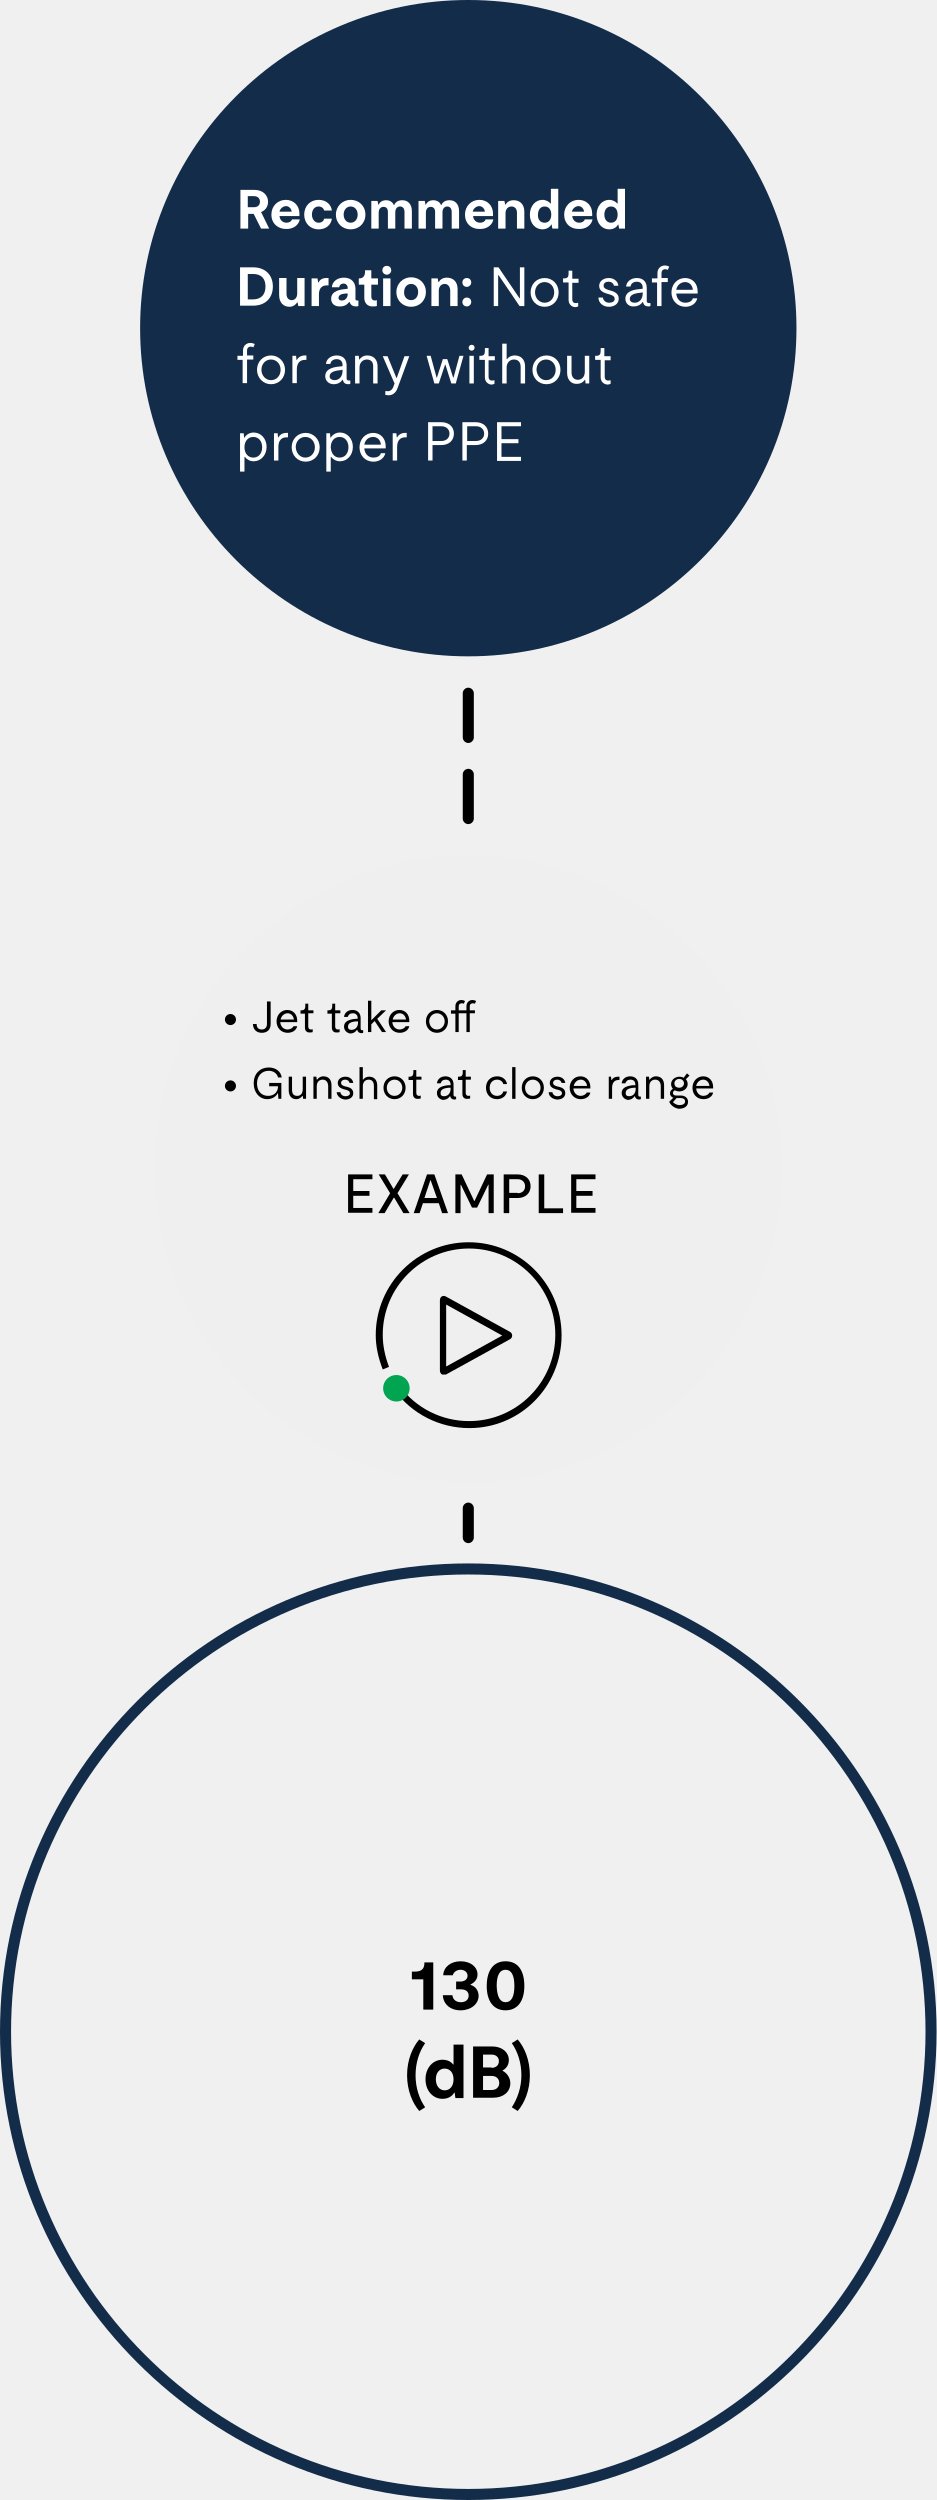
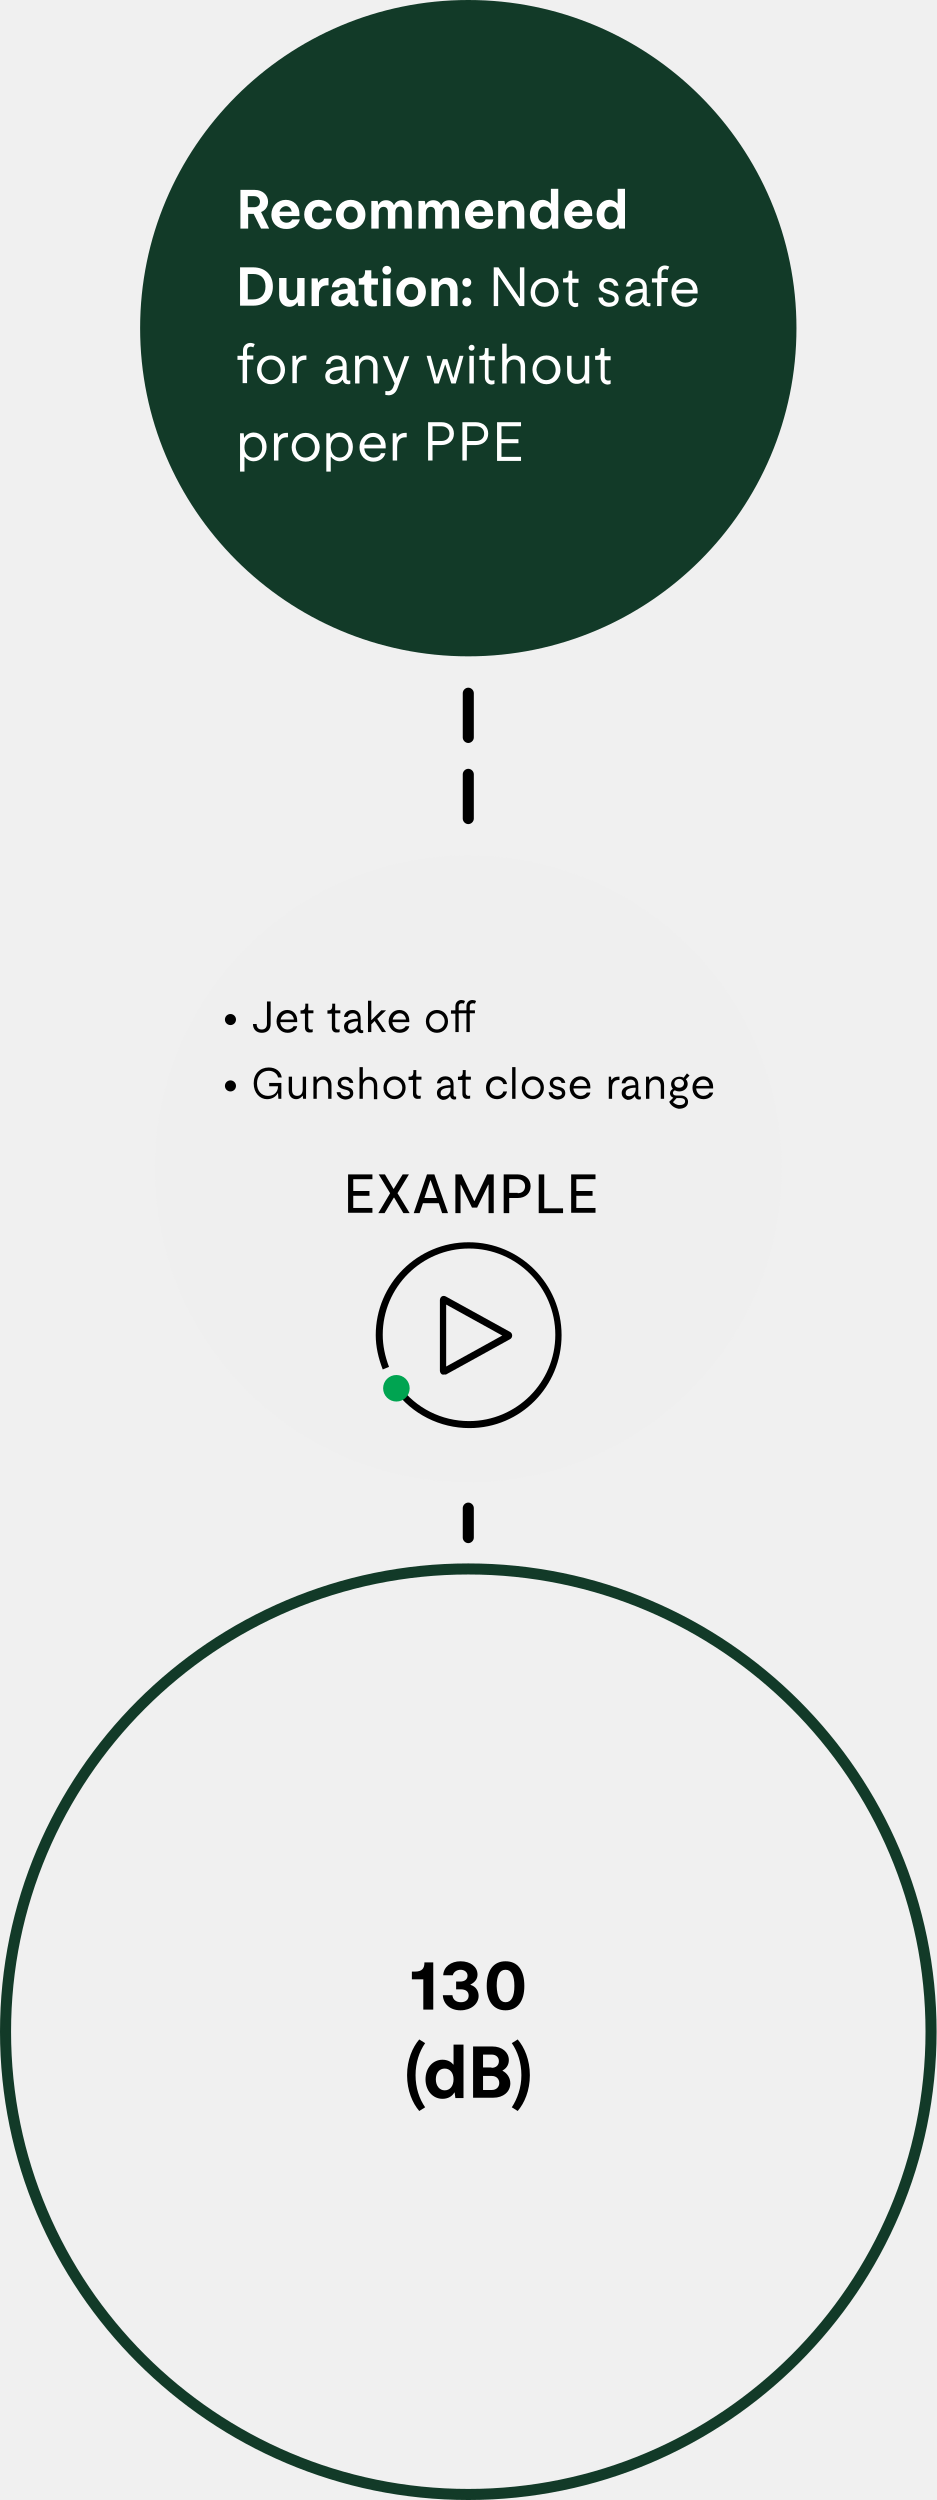
<svg xmlns="http://www.w3.org/2000/svg" version="1.1" id="Working_File" x="0px" y="0px" viewBox="0 0 254 678" style="enable-background:new 0 0 254 678;" xml:space="preserve">
  <style type="text/css">
	.st0{fill:none;}
- 	.st1{fill:#122C49;}
+ 	.st1{fill:#123A28;}
	.st2{fill:#EFEFEF;}
	.st3{enable-background:new    ;}
	.st4{fill:#FFFFFF;}
	.st5{fill:#00A451;}
</style>
  <g id="Line_175">
    <path d="M127,418.5c-0.8,0-1.5-0.7-1.5-1.5v-8c0-0.8,0.7-1.5,1.5-1.5s1.5,0.7,1.5,1.5v8C128.5,417.8,127.8,418.5,127,418.5z" />
  </g>
  <g id="Line_154">
    <path d="M127,201.5c-0.8,0-1.5-0.7-1.5-1.5v-12c0-0.8,0.7-1.5,1.5-1.5s1.5,0.7,1.5,1.5v12C128.5,200.8,127.8,201.5,127,201.5z" />
  </g>
  <g id="Line_155">
    <path d="M127,223.5c-0.8,0-1.5-0.7-1.5-1.5v-12c0-0.8,0.7-1.5,1.5-1.5s1.5,0.7,1.5,1.5v12C128.5,222.8,127.8,223.5,127,223.5z" />
  </g>
  <g id="Group_191">
    <g id="Ellipse_6">
      <g>
        <circle class="st0" cx="127" cy="551" r="127" />
      </g>
      <g>
        <path class="st1" d="M127,678C57,678,0,621,0,551s57-127,127-127c70,0,127,57,127,127S197,678,127,678z M127,427     C58.6,427,3,482.6,3,551s55.6,124,124,124s124-55.6,124-124S195.4,427,127,427z" />
      </g>
    </g>
    <g id="Ellipse_50">
      <circle class="st2" cx="127" cy="317" r="85" />
    </g>
    <g id="Group_106">
      <g id="Group_115">
        <g id="Group_28">
          <g id="Gunshot_at_close_range">
            <g class="st3">
              <path d="M68.8,293.8c0-2.6,1.7-4.3,4.1-4.3c1.9,0,3.3,1.1,3.5,2.7h-1c-0.2-1-1.2-1.8-2.5-1.8c-1.9,0-3.2,1.4-3.2,3.4        c0,2.1,1.2,3.4,3,3.4c1.6,0,2.7-1,2.7-2.6h-2.4v-0.9h3.3v4.3h-0.8l-0.1-1.5h-0.1c-0.5,1-1.6,1.6-2.9,1.6        C70.5,298.1,68.8,296.4,68.8,293.8z" />
            </g>
            <g class="st3">
              <path d="M78.3,295.7V292h0.9v3.6c0,1.2,0.6,1.6,1.4,1.6c0.8,0,1.5-0.5,1.5-1.8V292h0.9v6h-0.8l-0.1-0.8h-0.1        c-0.3,0.4-0.8,0.9-1.7,0.9C79.2,298.1,78.3,297.3,78.3,295.7z" />
            </g>
            <g class="st3">
              <path d="M87.5,292.8c-0.8,0-1.6,0.5-1.6,1.8v3.4H85v-6h0.8l0.1,0.8h0.1c0.3-0.4,0.8-0.9,1.7-0.9c1.3,0,2.2,0.8,2.2,2.4v3.7        h-0.9v-3.6C88.9,293.3,88.3,292.8,87.5,292.8z" />
            </g>
            <g class="st3">
              <path d="M91.3,296.2h1c0.1,0.6,0.6,1.1,1.4,1.1c0.7,0,1.2-0.3,1.2-0.8c0-0.5-0.3-0.7-0.9-0.9l-0.8-0.2c-1-0.3-1.6-0.8-1.6-1.7        c0-1,0.9-1.7,2.1-1.7c1.1,0,2,0.7,2.1,1.7h-1c-0.1-0.5-0.5-0.9-1.2-0.9c-0.6,0-1.1,0.3-1.1,0.9c0,0.4,0.3,0.7,1,0.9l0.8,0.2        c1.1,0.3,1.5,0.9,1.5,1.7c0,1.1-1,1.7-2.2,1.7C92.4,298.1,91.4,297.3,91.3,296.2z" />
              <path d="M100,292.8c-0.8,0-1.6,0.5-1.6,1.8v3.4h-0.9v-8.6h0.9v3.4h0.1c0.2-0.3,0.7-0.8,1.6-0.8c1.3,0,2.2,0.8,2.2,2.4v3.7        h-0.9v-3.6C101.4,293.3,100.8,292.8,100,292.8z" />
            </g>
            <g class="st3">
              <path d="M104,295c0-1.8,1.3-3.1,3-3.1c1.7,0,3,1.3,3,3.1c0,1.8-1.3,3.1-3,3.1C105.3,298.1,104,296.8,104,295z M107,297.2        c1.2,0,2.1-1,2.1-2.2c0-1.2-0.9-2.2-2.1-2.2c-1.2,0-2.1,1-2.1,2.2C104.9,296.3,105.8,297.2,107,297.2z" />
            </g>
            <g class="st3">
              <path d="M112,296.7v-3.8h-1.2V292h0.3c0.7,0,1-0.4,1-1.1l0-0.7h0.8v1.8h1.4v0.8h-1.4v3.6c0,0.5,0.3,0.8,0.7,0.8        c0.2,0,0.4,0,0.5-0.1v0.8c-0.2,0.1-0.4,0.1-0.7,0.1C112.6,298.1,112,297.6,112,296.7z" />
            </g>
            <g class="st3">
              <path d="M118.5,296.4c0-1.2,1-1.9,3.1-2.1l0.6,0v-0.2c0-0.8-0.5-1.3-1.3-1.3c-0.8,0-1.2,0.4-1.4,1h-1c0.1-1.1,1-1.9,2.3-1.9        c1.3,0,2.2,0.8,2.2,2.2v2.8c0,0.4,0.2,0.5,0.5,0.5c0,0,0.1,0,0.2,0v0.7c-0.1,0-0.3,0.1-0.5,0.1c-0.5,0-1-0.3-1.1-0.9v0h-0.1        c-0.4,0.6-1,1-1.9,1C119.2,298.1,118.5,297.5,118.5,296.4z M120.4,297.3c1.1,0,1.8-0.8,1.8-2V295l-0.5,0        c-1.5,0.1-2.2,0.6-2.2,1.3C119.4,297,119.8,297.3,120.4,297.3z" />
            </g>
            <g class="st3">
              <path d="M125.4,296.7v-3.8h-1.2V292h0.3c0.7,0,1-0.4,1-1.1l0-0.7h0.8v1.8h1.4v0.8h-1.4v3.6c0,0.5,0.3,0.8,0.7,0.8        c0.2,0,0.4,0,0.5-0.1v0.8c-0.2,0.1-0.4,0.1-0.7,0.1C126,298.1,125.4,297.6,125.4,296.7z" />
            </g>
            <g class="st3">
              <path d="M131.8,295c0-1.8,1.2-3.1,3-3.1c1.4,0,2.5,0.8,2.7,2.1h-1c-0.2-0.7-0.8-1.2-1.7-1.2c-1.2,0-2,0.9-2,2.2        c0,1.3,0.8,2.2,2,2.2c0.9,0,1.5-0.5,1.7-1.2h1c-0.2,1.2-1.3,2.1-2.7,2.1C133,298.1,131.8,296.8,131.8,295z" />
            </g>
            <g class="st3">
              <path d="M138.9,289.4h0.9v8.6h-0.9V289.4z" />
            </g>
            <g class="st3">
              <path d="M141.5,295c0-1.8,1.3-3.1,3-3.1c1.7,0,3,1.3,3,3.1c0,1.8-1.3,3.1-3,3.1C142.8,298.1,141.5,296.8,141.5,295z         M144.5,297.2c1.2,0,2.1-1,2.1-2.2c0-1.2-0.9-2.2-2.1-2.2c-1.2,0-2.1,1-2.1,2.2C142.4,296.3,143.3,297.2,144.5,297.2z" />
              <path d="M148.8,296.2h1c0.1,0.6,0.6,1.1,1.4,1.1c0.7,0,1.2-0.3,1.2-0.8c0-0.5-0.3-0.7-0.9-0.9l-0.8-0.2        c-1-0.3-1.6-0.8-1.6-1.7c0-1,0.9-1.7,2.1-1.7c1.1,0,2,0.7,2.1,1.7h-1c-0.1-0.5-0.5-0.9-1.2-0.9c-0.6,0-1.1,0.3-1.1,0.9        c0,0.4,0.3,0.7,1,0.9l0.8,0.2c1.1,0.3,1.5,0.9,1.5,1.7c0,1.1-1,1.7-2.2,1.7C149.8,298.1,148.8,297.3,148.8,296.2z" />
            </g>
            <g class="st3">
              <path d="M154.5,295c0-1.8,1.3-3.1,2.9-3.1c1.6,0,2.7,1.2,2.7,2.9c0,0.1,0,0.3,0,0.4h-4.6c0.1,1.2,0.9,2,2,2        c0.7,0,1.4-0.4,1.6-0.9h1c-0.2,1.1-1.3,1.8-2.6,1.8C155.8,298.1,154.5,296.8,154.5,295z M159.2,294.5c-0.1-1-0.8-1.7-1.7-1.7        s-1.7,0.7-1.9,1.7H159.2z" />
            </g>
            <g class="st3">
              <path d="M164.9,292h0.8l0.1,0.9h0.1c0.2-0.4,0.7-0.9,1.8-0.9c0.1,0,0.2,0,0.3,0v0.9c-0.2,0-0.2,0-0.3,0c-1,0-1.7,0.7-1.7,2.1        v3h-0.9V292z" />
            </g>
            <g class="st3">
              <path d="M168.6,296.4c0-1.2,1-1.9,3.1-2.1l0.6,0v-0.2c0-0.8-0.5-1.3-1.3-1.3c-0.8,0-1.2,0.4-1.4,1h-1c0.1-1.1,1-1.9,2.3-1.9        c1.3,0,2.2,0.8,2.2,2.2v2.8c0,0.4,0.2,0.5,0.5,0.5c0,0,0.1,0,0.2,0v0.7c-0.1,0-0.3,0.1-0.5,0.1c-0.5,0-1-0.3-1.1-0.9v0h-0.1        c-0.4,0.6-1,1-1.9,1C169.4,298.1,168.6,297.5,168.6,296.4z M170.6,297.3c1.1,0,1.8-0.8,1.8-2V295l-0.5,0        c-1.5,0.1-2.2,0.6-2.2,1.3C169.6,297,170,297.3,170.6,297.3z" />
            </g>
            <g class="st3">
              <path d="M177.7,292.8c-0.8,0-1.6,0.5-1.6,1.8v3.4h-0.9v-6h0.8l0.1,0.8h0.1c0.3-0.4,0.8-0.9,1.7-0.9c1.3,0,2.2,0.8,2.2,2.4v3.7        h-0.9v-3.6C179.1,293.3,178.5,292.8,177.7,292.8z" />
            </g>
            <g class="st3">
              <path d="M181.5,298.8l1.1-1.1c-0.6-0.2-0.9-0.7-0.9-1.2c0-0.6,0.4-1,0.8-1.2c-0.3-0.3-0.5-0.8-0.5-1.3c0-1.1,1-2,2.3-2        c0.4,0,0.8,0.1,1.1,0.3l0.9-1.2l0.7,0.6l-1,1c0.3,0.3,0.5,0.8,0.5,1.3c0,1.1-1,2-2.3,2c-0.4,0-0.8-0.1-1.2-0.3        c-0.3,0.1-0.5,0.4-0.5,0.7c0,0.4,0.3,0.7,0.8,0.7h1.3c1.2,0,2,0.7,2,1.7c0,1.2-1,1.9-2.5,1.9        C182.6,300.5,181.7,299.4,181.5,298.8z M184.3,299.7c0.8,0,1.5-0.3,1.5-1c0-0.6-0.5-0.9-1.2-0.9h-1.1l-1,1.1        C182.8,299.2,183.4,299.7,184.3,299.7z M184.2,295c0.7,0,1.3-0.5,1.3-1.2c0-0.7-0.6-1.2-1.3-1.2c-0.7,0-1.3,0.5-1.3,1.2        C182.9,294.6,183.5,295,184.2,295z" />
            </g>
            <g class="st3">
              <path d="M187.8,295c0-1.8,1.3-3.1,2.9-3.1c1.6,0,2.7,1.2,2.7,2.9c0,0.1,0,0.3,0,0.4h-4.6c0.1,1.2,0.9,2,2,2        c0.7,0,1.4-0.4,1.6-0.9h1c-0.2,1.1-1.3,1.8-2.6,1.8C189,298.1,187.8,296.8,187.8,295z M192.4,294.5c-0.1-1-0.8-1.7-1.7-1.7        s-1.7,0.7-1.9,1.7H192.4z" />
            </g>
          </g>
          <g id="Ellipse_14">
            <circle cx="62.5" cy="294.5" r="1.5" />
          </g>
        </g>
        <g id="Group_27">
          <g id="Jet_take_off">
            <g class="st3">
              <path d="M68.6,277.7h1v0c0,1,0.5,1.5,1.4,1.5c0.9,0,1.4-0.6,1.4-1.5v-6.1h1v6.1c0,1.5-0.9,2.4-2.4,2.4        C69.5,280.1,68.6,279.1,68.6,277.7z" />
            </g>
            <g class="st3">
              <path d="M75,277c0-1.8,1.3-3.1,2.9-3.1c1.6,0,2.7,1.2,2.7,2.9c0,0.1,0,0.3,0,0.4H76c0.1,1.2,0.9,2,2,2c0.7,0,1.4-0.4,1.6-0.9        h1c-0.2,1.1-1.3,1.8-2.6,1.8C76.3,280.1,75,278.8,75,277z M79.7,276.5c-0.1-1-0.8-1.7-1.7-1.7c-0.9,0-1.7,0.7-1.9,1.7H79.7z" />
            </g>
            <g class="st3">
              <path d="M82.7,278.7v-3.8h-1.2V274h0.3c0.7,0,1-0.4,1-1.1l0-0.7h0.8v1.8H85v0.8h-1.4v3.6c0,0.5,0.3,0.8,0.7,0.8        c0.2,0,0.4,0,0.5-0.1v0.8c-0.2,0.1-0.4,0.1-0.7,0.1C83.3,280.1,82.7,279.6,82.7,278.7z" />
              <path d="M90,278.7v-3.8h-1.2V274h0.3c0.7,0,1-0.4,1-1.1l0-0.7h0.8v1.8h1.4v0.8h-1.4v3.6c0,0.5,0.3,0.8,0.7,0.8        c0.2,0,0.4,0,0.5-0.1v0.8c-0.2,0.1-0.4,0.1-0.7,0.1C90.6,280.1,90,279.6,90,278.7z" />
            </g>
            <g class="st3">
              <path d="M93.3,278.4c0-1.2,1-1.9,3.1-2.1l0.6,0v-0.2c0-0.8-0.5-1.3-1.3-1.3c-0.8,0-1.2,0.4-1.4,1h-1c0.1-1.1,1-1.9,2.3-1.9        c1.3,0,2.2,0.8,2.2,2.2v2.8c0,0.4,0.2,0.5,0.5,0.5c0,0,0.1,0,0.2,0v0.7c-0.1,0-0.3,0.1-0.5,0.1c-0.5,0-1-0.3-1.1-0.9v0h-0.1        c-0.4,0.6-1,1-1.9,1C94.1,280.1,93.3,279.5,93.3,278.4z M95.3,279.3c1.1,0,1.8-0.8,1.8-2V277l-0.5,0c-1.5,0.1-2.2,0.6-2.2,1.3        C94.3,279,94.7,279.3,95.3,279.3z" />
            </g>
            <g class="st3">
              <path d="M99.8,271.4h0.9v5.2h0.1l2.6-2.6h1.3l-2.4,2.3l2.4,3.6h-1.1l-2-3l-0.9,0.9v2.1h-0.9V271.4z" />
            </g>
            <g class="st3">
              <path d="M105.4,277c0-1.8,1.3-3.1,2.9-3.1c1.6,0,2.7,1.2,2.7,2.9c0,0.1,0,0.3,0,0.4h-4.6c0.1,1.2,0.9,2,2,2        c0.7,0,1.4-0.4,1.6-0.9h1c-0.2,1.1-1.3,1.8-2.6,1.8C106.7,280.1,105.4,278.8,105.4,277z M110.1,276.5c-0.1-1-0.8-1.7-1.7-1.7        s-1.7,0.7-1.9,1.7H110.1z" />
            </g>
            <g class="st3">
              <path d="M115.5,277c0-1.8,1.3-3.1,3-3.1c1.7,0,3,1.3,3,3.1c0,1.8-1.3,3.1-3,3.1C116.8,280.1,115.5,278.8,115.5,277z         M118.5,279.2c1.2,0,2.1-1,2.1-2.2c0-1.2-0.9-2.2-2.1-2.2c-1.2,0-2.1,1-2.1,2.2C116.5,278.3,117.3,279.2,118.5,279.2z" />
            </g>
            <g class="st3">
              <path d="M123.5,274.9h-1.2V274h1.2v-1.1c0-1.1,0.8-1.7,1.6-1.7c0.4,0,0.8,0.1,1,0.3l-0.3,0.7c-0.2-0.1-0.4-0.1-0.6-0.1        c-0.5,0-0.8,0.3-0.8,0.8v1.1h2.1v-1.1c0-1.1,0.8-1.7,1.6-1.7c0.4,0,0.8,0.1,1,0.3l-0.3,0.7c-0.2-0.1-0.4-0.1-0.6-0.1        c-0.5,0-0.8,0.3-0.8,0.8v1.1h1.4v0.8h-1.4v5.1h-0.9v-5.1h-2.1v5.1h-0.9V274.9z" />
            </g>
          </g>
          <g id="Ellipse_14-2">
            <circle cx="62.5" cy="276.5" r="1.5" />
          </g>
        </g>
      </g>
    </g>
    <g id="Group_104">
      <g id="Ellipse_18">
        <circle class="st1" cx="127" cy="89" r="89" />
      </g>
      <g id="Recommended_Duration:_Not_safe_for_any_without_proper_PPE">
        <g class="st3">
          <path class="st4" d="M65.1,51.5h4c2.1,0,3.6,1.4,3.6,3.2c0,1.4-0.8,2.4-1.9,2.8L73,62h-2.2l-2-4h-1.5v4h-2.1V51.5z M68.9,56.2      c1,0,1.6-0.6,1.6-1.5c0-0.9-0.6-1.5-1.6-1.5h-1.7v3H68.9z" />
        </g>
        <g class="st3">
          <path class="st4" d="M73.6,58.2c0-2.3,1.7-4,3.9-4c2.1,0,3.7,1.5,3.7,3.7c0,0.2,0,0.4,0,0.7h-5.4c0.1,1.1,0.9,1.8,1.9,1.8      c0.7,0,1.3-0.3,1.5-0.9h2.1c-0.3,1.6-1.8,2.6-3.5,2.6C75.4,62.2,73.6,60.6,73.6,58.2z M79.1,57.4c-0.1-0.9-0.8-1.5-1.5-1.5      c-0.8,0-1.6,0.6-1.8,1.5H79.1z" />
        </g>
        <g class="st3">
          <path class="st4" d="M82.5,58.2c0-2.3,1.6-4,3.9-4c2,0,3.4,1.2,3.6,2.9h-2.1c-0.1-0.6-0.7-1.1-1.5-1.1c-1.1,0-1.8,0.9-1.8,2.2      c0,1.3,0.8,2.2,1.8,2.2c0.9,0,1.4-0.5,1.5-1.1H90c-0.2,1.7-1.6,2.9-3.6,2.9C84.1,62.2,82.5,60.5,82.5,58.2z" />
        </g>
        <g class="st3">
          <path class="st4" d="M91.1,58.2c0-2.3,1.8-4,4-4s4,1.6,4,4c0,2.4-1.8,4-4,4S91.1,60.6,91.1,58.2z M95.1,60.4      c1.1,0,1.9-0.9,1.9-2.2c0-1.3-0.8-2.2-1.9-2.2c-1.1,0-1.9,0.9-1.9,2.2C93.2,59.5,94,60.4,95.1,60.4z" />
          <path class="st4" d="M104,56.1c-0.7,0-1.3,0.5-1.3,1.6V62h-2v-7.5h1.7l0.2,1h0.1c0.3-0.7,1-1.2,2-1.2c1,0,1.8,0.5,2.1,1.3h0.1      c0.4-0.9,1.2-1.3,2.2-1.3c1.5,0,2.6,1,2.6,3V62h-2v-4.5c0-1-0.5-1.5-1.2-1.5c-0.7,0-1.3,0.5-1.3,1.6V62h-2v-4.5      C105.2,56.5,104.7,56.1,104,56.1z" />
          <path class="st4" d="M116.8,56.1c-0.7,0-1.3,0.5-1.3,1.6V62h-2v-7.5h1.7l0.2,1h0.1c0.3-0.7,1-1.2,2-1.2c1,0,1.8,0.5,2.1,1.3h0.1      c0.4-0.9,1.2-1.3,2.2-1.3c1.5,0,2.6,1,2.6,3V62h-2v-4.5c0-1-0.5-1.5-1.2-1.5c-0.7,0-1.3,0.5-1.3,1.6V62h-2v-4.5      C118,56.5,117.5,56.1,116.8,56.1z" />
          <path class="st4" d="M126.1,58.2c0-2.3,1.7-4,3.9-4c2.1,0,3.7,1.5,3.7,3.7c0,0.2,0,0.4,0,0.7h-5.4c0.1,1.1,0.9,1.8,1.9,1.8      c0.7,0,1.3-0.3,1.5-0.9h2.1c-0.3,1.6-1.8,2.6-3.5,2.6C127.8,62.2,126.1,60.6,126.1,58.2z M131.5,57.4c-0.1-0.9-0.8-1.5-1.5-1.5      c-0.8,0-1.6,0.6-1.8,1.5H131.5z" />
          <path class="st4" d="M138.7,56c-0.8,0-1.6,0.6-1.6,1.8V62h-2v-7.5h1.7l0.2,1h0.1c0.3-0.6,1-1.2,2.2-1.2c1.7,0,2.9,1.1,2.9,3.1      V62h-2v-4.3C140.2,56.6,139.6,56,138.7,56z" />
          <path class="st4" d="M149.8,62l-0.2-1.1h-0.1c-0.4,0.8-1.4,1.3-2.4,1.3c-1.9,0-3.4-1.6-3.4-4c0-2.3,1.5-4,3.4-4      c1,0,1.8,0.5,2.2,1h0.1v-4h2V62H149.8z M147.7,60.4c1.1,0,1.8-0.8,1.8-2.2c0-1.4-0.7-2.2-1.8-2.2s-1.8,0.9-1.8,2.2      C145.8,59.6,146.6,60.4,147.7,60.4z" />
          <path class="st4" d="M153,58.2c0-2.3,1.7-4,3.9-4c2.1,0,3.7,1.5,3.7,3.7c0,0.2,0,0.4,0,0.7h-5.4c0.1,1.1,0.9,1.8,1.9,1.8      c0.7,0,1.3-0.3,1.5-0.9h2.1c-0.3,1.6-1.8,2.6-3.5,2.6C154.7,62.2,153,60.6,153,58.2z M158.4,57.4c-0.1-0.9-0.8-1.5-1.5-1.5      c-0.8,0-1.6,0.6-1.8,1.5H158.4z" />
          <path class="st4" d="M167.9,62l-0.2-1.1h-0.1c-0.4,0.8-1.3,1.3-2.4,1.3c-1.9,0-3.4-1.6-3.4-4c0-2.3,1.5-4,3.4-4      c1,0,1.8,0.5,2.2,1h0.1v-4h2V62H167.9z M165.7,60.4c1.1,0,1.8-0.8,1.8-2.2c0-1.4-0.7-2.2-1.8-2.2c-1.1,0-1.8,0.9-1.8,2.2      C163.9,59.6,164.7,60.4,165.7,60.4z" />
        </g>
        <g class="st3">
          <path class="st4" d="M65.1,72.5h3.5c3.4,0,5.4,2.1,5.4,5.2s-2,5.2-5.4,5.2h-3.5V72.5z M68.6,81.2c2.2,0,3.4-1.3,3.4-3.5      s-1.2-3.4-3.4-3.4h-1.4v6.9H68.6z" />
        </g>
        <g class="st3">
          <path class="st4" d="M75.7,80v-4.6h2v4.3c0,1.1,0.6,1.7,1.4,1.7s1.5-0.6,1.5-1.8v-4.2h2V83h-1.7l-0.2-1h-0.1      c-0.3,0.5-1,1.2-2.1,1.2C76.9,83.2,75.7,82.1,75.7,80z" />
        </g>
        <g class="st3">
          <path class="st4" d="M84.4,75.5h1.7l0.2,1.1h0.1c0.3-0.7,1-1.2,2.1-1.2c0.2,0,0.4,0,0.6,0v2c-0.2,0-0.4,0-0.5,0      c-1.3,0-2.1,0.8-2.1,2.4V83h-2V75.5z" />
        </g>
        <g class="st3">
          <path class="st4" d="M89.8,81c0-1.5,1.3-2.4,3.8-2.6l0.7-0.1v-0.2c0-0.7-0.5-1.2-1.1-1.2c-0.6,0-1.1,0.3-1.2,1h-2      c0.1-1.5,1.4-2.6,3.3-2.6c1.9,0,3.1,1.2,3.1,3V81c0,0.4,0.1,0.5,0.6,0.5l0.2,0V83c-0.2,0.1-0.5,0.1-0.7,0.1      c-0.7,0-1.4-0.3-1.7-1.2h-0.1c-0.5,0.7-1.3,1.2-2.4,1.2C90.7,83.2,89.8,82.3,89.8,81z M92.7,81.5c1,0,1.6-0.8,1.6-1.8v-0.1      l-0.6,0c-1.3,0.1-1.9,0.5-1.9,1.2C91.8,81.3,92.2,81.5,92.7,81.5z" />
        </g>
        <g class="st3">
          <path class="st4" d="M98.8,80.8v-3.6h-1.5v-1.7h0.2c0.9,0,1.4-0.6,1.5-1.6l0-0.6h1.7v2.2h1.8v1.7h-1.8v3.3c0,0.6,0.4,1,0.9,1      c0.2,0,0.4,0,0.6-0.1V83c-0.3,0.1-0.7,0.1-1,0.1C99.7,83.2,98.8,82.2,98.8,80.8z" />
        </g>
        <g class="st3">
          <path class="st4" d="M104.9,72.1c0.7,0,1.2,0.5,1.2,1.2c0,0.7-0.6,1.2-1.2,1.2s-1.2-0.5-1.2-1.2      C103.7,72.6,104.2,72.1,104.9,72.1z M103.9,75.5h2V83h-2V75.5z" />
          <path class="st4" d="M107.5,79.2c0-2.3,1.8-4,4-4s4,1.6,4,4c0,2.4-1.8,4-4,4S107.5,81.6,107.5,79.2z M111.5,81.4      c1.1,0,1.9-0.9,1.9-2.2c0-1.3-0.8-2.2-1.9-2.2c-1.1,0-1.9,0.9-1.9,2.2C109.5,80.5,110.4,81.4,111.5,81.4z" />
        </g>
        <g class="st3">
          <path class="st4" d="M120.6,77c-0.8,0-1.6,0.6-1.6,1.8V83h-2v-7.5h1.7l0.2,1h0.1c0.3-0.6,1-1.2,2.2-1.2c1.7,0,2.9,1.1,2.9,3.1      V83h-2v-4.3C122,77.6,121.4,77,120.6,77z" />
        </g>
        <g class="st3">
          <path class="st4" d="M126.6,75.4c0.7,0,1.2,0.5,1.2,1.2c0,0.6-0.5,1.2-1.2,1.2c-0.7,0-1.2-0.5-1.2-1.2      C125.4,75.9,125.9,75.4,126.6,75.4z M125.4,81.9c0-0.6,0.5-1.2,1.2-1.2c0.7,0,1.2,0.5,1.2,1.2c0,0.6-0.5,1.2-1.2,1.2      C125.9,83.1,125.4,82.6,125.4,81.9z" />
        </g>
        <g class="st3">
          <path class="st4" d="M133.9,72.5h1.3l5.7,8.4h0.1v-8.4h1.2V83h-1.3l-5.7-8.4h-0.1V83h-1.2V72.5z" />
          <path class="st4" d="M143.9,79.3c0-2.2,1.6-3.9,3.8-3.9s3.8,1.7,3.8,3.9c0,2.2-1.6,3.9-3.8,3.9S143.9,81.5,143.9,79.3z       M147.7,82.1c1.5,0,2.6-1.2,2.6-2.8c0-1.6-1.1-2.8-2.6-2.8s-2.6,1.2-2.6,2.8C145.1,80.8,146.2,82.1,147.7,82.1z" />
        </g>
        <g class="st3">
          <path class="st4" d="M154.2,81.3v-4.7h-1.5v-1.1h0.3c0.9,0,1.2-0.4,1.2-1.3l0-0.8h1v2.2h1.7v1.1h-1.7v4.5c0,0.6,0.3,1,0.9,1      c0.2,0,0.5,0,0.7-0.1v1c-0.2,0.1-0.5,0.2-0.9,0.2C155,83.2,154.2,82.5,154.2,81.3z" />
          <path class="st4" d="M162.3,80.7h1.2c0.1,0.8,0.8,1.4,1.7,1.4c0.9,0,1.5-0.4,1.5-1c0-0.6-0.3-0.9-1.2-1.2l-1-0.3      c-1.3-0.4-2-1-2-2.1c0-1.2,1.1-2.1,2.6-2.1c1.4,0,2.5,0.9,2.6,2.1h-1.2c-0.1-0.6-0.6-1.1-1.5-1.1c-0.8,0-1.3,0.4-1.3,1.1      c0,0.5,0.3,0.8,1.2,1.1l1,0.3c1.3,0.4,1.9,1.1,1.9,2.1c0,1.4-1.2,2.2-2.7,2.2C163.6,83.2,162.3,82.2,162.3,80.7z" />
        </g>
        <g class="st3">
          <path class="st4" d="M169.6,81c0-1.5,1.3-2.4,3.9-2.6l0.8-0.1v-0.3c0-1-0.6-1.6-1.6-1.6c-0.9,0-1.6,0.5-1.7,1.3h-1.2      c0.1-1.3,1.3-2.3,2.9-2.3c1.7,0,2.7,1,2.7,2.7v3.5c0,0.5,0.3,0.6,0.7,0.6c0.1,0,0.1,0,0.3,0V83c-0.2,0.1-0.4,0.1-0.6,0.1      c-0.6,0-1.3-0.3-1.4-1.2v0h-0.1c-0.5,0.7-1.3,1.2-2.4,1.2C170.6,83.2,169.6,82.3,169.6,81z M172.1,82.1c1.3,0,2.2-1,2.2-2.5      v-0.3l-0.7,0.1c-1.9,0.2-2.8,0.7-2.8,1.7C170.8,81.7,171.3,82.1,172.1,82.1z" />
        </g>
        <g class="st3">
          <path class="st4" d="M178.3,76.6h-1.5v-1.1h1.5v-1.4c0-1.4,1-2.1,2-2.1c0.5,0,1,0.2,1.2,0.3l-0.4,0.9c-0.2-0.1-0.5-0.2-0.7-0.2      c-0.6,0-1,0.4-1,1v1.4h1.7v1.1h-1.7V83h-1.2V76.6z" />
        </g>
        <g class="st3">
          <path class="st4" d="M182.1,79.3c0-2.2,1.6-3.9,3.7-3.9c2,0,3.4,1.5,3.4,3.6c0,0.2,0,0.3,0,0.6h-5.8c0.1,1.5,1.1,2.5,2.5,2.5      c0.9,0,1.8-0.4,2-1.2h1.2c-0.3,1.4-1.6,2.3-3.2,2.3C183.7,83.2,182.1,81.5,182.1,79.3z M187.9,78.6c-0.1-1.3-1-2.1-2.1-2.1      s-2.2,0.8-2.4,2.1H187.9z" />
        </g>
        <g class="st3">
          <path class="st4" d="M65.9,97.6h-1.5v-1.1h1.5v-1.4c0-1.4,1-2.1,2-2.1c0.5,0,1,0.2,1.2,0.3l-0.4,0.9c-0.2-0.1-0.5-0.2-0.7-0.2      c-0.6,0-1,0.4-1,1v1.4h1.7v1.1H67v6.4h-1.2V97.6z" />
        </g>
        <g class="st3">
          <path class="st4" d="M69.7,100.3c0-2.2,1.6-3.9,3.8-3.9c2.1,0,3.8,1.7,3.8,3.9c0,2.2-1.6,3.9-3.8,3.9      C71.4,104.2,69.7,102.5,69.7,100.3z M73.5,103.1c1.5,0,2.6-1.2,2.6-2.8c0-1.6-1.1-2.8-2.6-2.8s-2.6,1.2-2.6,2.8      C70.9,101.8,72,103.1,73.5,103.1z" />
          <path class="st4" d="M79.3,96.5h1l0.1,1.1h0.1c0.3-0.5,0.9-1.2,2.2-1.2c0.2,0,0.3,0,0.4,0v1.2c-0.2,0-0.3,0-0.4,0      c-1.3,0-2.2,0.8-2.2,2.6v3.7h-1.2V96.5z" />
        </g>
        <g class="st3">
          <path class="st4" d="M88.2,102c0-1.5,1.3-2.4,3.9-2.6l0.8-0.1v-0.3c0-1-0.6-1.6-1.6-1.6c-0.9,0-1.6,0.5-1.7,1.3h-1.2      c0.1-1.3,1.3-2.3,2.9-2.3c1.7,0,2.7,1,2.7,2.7v3.5c0,0.5,0.3,0.6,0.7,0.6c0.1,0,0.1,0,0.3,0v0.9c-0.2,0.1-0.4,0.1-0.6,0.1      c-0.6,0-1.3-0.3-1.4-1.2v0h-0.1c-0.5,0.7-1.3,1.2-2.4,1.2C89.2,104.2,88.2,103.3,88.2,102z M90.7,103.1c1.3,0,2.2-1,2.2-2.5      v-0.3l-0.7,0.1c-1.9,0.2-2.8,0.7-2.8,1.7C89.4,102.7,90,103.1,90.7,103.1z" />
        </g>
        <g class="st3">
          <path class="st4" d="M99.5,97.5c-1,0-2,0.7-2,2.2v4.3h-1.2v-7.5h1l0.1,1h0.1c0.3-0.5,1-1.1,2.1-1.1c1.6,0,2.8,1,2.8,3v4.6h-1.2      v-4.5C101.3,98.1,100.5,97.5,99.5,97.5z" />
        </g>
        <g class="st3">
          <path class="st4" d="M105.2,106.1c0.5,0,1.1-0.3,1.4-1l0.4-1.1l-3.2-7.4h1.3l2.4,5.9h0.1l2.1-5.9h1.3l-3.2,8.7      c-0.5,1.4-1.5,1.9-2.4,1.9c-0.3,0-0.7-0.1-0.9-0.1v-1C104.6,106,104.9,106.1,105.2,106.1z" />
          <path class="st4" d="M115.7,96.5h1.1l1.6,5.9h0.1l1.6-5h1.2l1.6,5h0.1l1.6-5.9h1.1l-2.1,7.5h-1.2l-1.6-5.1h-0.1L119,104h-1.2      L115.7,96.5z" />
          <path class="st4" d="M127.9,93.5c0.5,0,0.8,0.3,0.8,0.8c0,0.5-0.4,0.8-0.8,0.8c-0.4,0-0.8-0.3-0.8-0.8      C127.1,93.9,127.5,93.5,127.9,93.5z M127.3,96.5h1.2v7.5h-1.2V96.5z" />
        </g>
        <g class="st3">
          <path class="st4" d="M131.5,102.3v-4.7h-1.5v-1.1h0.3c0.9,0,1.2-0.4,1.2-1.3l0-0.8h1v2.2h1.7v1.1h-1.7v4.5c0,0.6,0.3,1,0.9,1      c0.2,0,0.5,0,0.7-0.1v1c-0.2,0.1-0.5,0.2-0.9,0.2C132.3,104.2,131.5,103.5,131.5,102.3z" />
        </g>
        <g class="st3">
          <path class="st4" d="M139.4,97.5c-1,0-2,0.7-2,2.2v4.3h-1.2V93.2h1.2v4.2h0.1c0.2-0.3,0.9-1,2.1-1c1.6,0,2.8,1,2.8,3v4.6h-1.2      v-4.5C141.2,98.1,140.4,97.5,139.4,97.5z" />
        </g>
        <g class="st3">
          <path class="st4" d="M144.4,100.3c0-2.2,1.6-3.9,3.8-3.9s3.8,1.7,3.8,3.9c0,2.2-1.6,3.9-3.8,3.9S144.4,102.5,144.4,100.3z       M148.1,103.1c1.5,0,2.6-1.2,2.6-2.8c0-1.6-1.1-2.8-2.6-2.8s-2.6,1.2-2.6,2.8C145.6,101.8,146.6,103.1,148.1,103.1z" />
        </g>
        <g class="st3">
          <path class="st4" d="M153.8,101.1v-4.6h1.2v4.5c0,1.4,0.8,2,1.7,2c1,0,1.9-0.7,1.9-2.2v-4.3h1.2v7.5h-1l-0.1-1h-0.1      c-0.3,0.5-1,1.1-2.1,1.1C155,104.2,153.8,103.1,153.8,101.1z" />
          <path class="st4" d="M162.9,102.3v-4.7h-1.5v-1.1h0.3c0.9,0,1.2-0.4,1.2-1.3l0-0.8h1v2.2h1.7v1.1H164v4.5c0,0.6,0.3,1,0.9,1      c0.2,0,0.5,0,0.7-0.1v1c-0.2,0.1-0.5,0.2-0.9,0.2C163.7,104.2,162.9,103.5,162.9,102.3z" />
        </g>
        <g class="st3">
          <path class="st4" d="M65.2,117.5h0.9l0.1,1.2h0.1c0.5-0.9,1.5-1.4,2.5-1.4c2,0,3.5,1.7,3.5,3.9c0,2.2-1.5,3.9-3.5,3.9      c-1,0-1.9-0.5-2.4-1.2h-0.1v4h-1.2V117.5z M68.7,124.1c1.4,0,2.4-1.1,2.4-2.8c0-1.7-1-2.8-2.4-2.8c-1.4,0-2.4,1.1-2.4,2.8      C66.3,123,67.3,124.1,68.7,124.1z" />
        </g>
        <g class="st3">
          <path class="st4" d="M74.3,117.5h1l0.1,1.1h0.1c0.3-0.5,0.9-1.2,2.2-1.2c0.2,0,0.3,0,0.4,0v1.2c-0.2,0-0.3,0-0.4,0      c-1.3,0-2.2,0.8-2.2,2.6v3.7h-1.2V117.5z" />
        </g>
        <g class="st3">
          <path class="st4" d="M79.1,121.3c0-2.2,1.6-3.9,3.8-3.9c2.1,0,3.8,1.7,3.8,3.9c0,2.2-1.6,3.9-3.8,3.9      C80.7,125.2,79.1,123.5,79.1,121.3z M82.8,124.1c1.5,0,2.6-1.2,2.6-2.8c0-1.6-1.1-2.8-2.6-2.8s-2.6,1.2-2.6,2.8      C80.3,122.8,81.3,124.1,82.8,124.1z" />
        </g>
        <g class="st3">
          <path class="st4" d="M88.6,117.5h0.9l0.1,1.2h0.1c0.5-0.9,1.5-1.4,2.5-1.4c2,0,3.5,1.7,3.5,3.9c0,2.2-1.5,3.9-3.5,3.9      c-1,0-1.9-0.5-2.4-1.2h-0.1v4h-1.2V117.5z M92.1,124.1c1.4,0,2.4-1.1,2.4-2.8c0-1.7-1-2.8-2.4-2.8c-1.4,0-2.4,1.1-2.4,2.8      C89.8,123,90.7,124.1,92.1,124.1z" />
        </g>
        <g class="st3">
          <path class="st4" d="M97.5,121.3c0-2.2,1.6-3.9,3.7-3.9c2,0,3.4,1.5,3.4,3.6c0,0.2,0,0.3,0,0.6h-5.8c0.1,1.5,1.1,2.5,2.5,2.5      c0.9,0,1.8-0.4,2-1.2h1.2c-0.3,1.4-1.6,2.3-3.2,2.3C99,125.2,97.5,123.5,97.5,121.3z M103.3,120.6c-0.1-1.3-1-2.1-2.1-2.1      c-1.2,0-2.2,0.8-2.4,2.1H103.3z" />
          <path class="st4" d="M106.5,117.5h1l0.1,1.1h0.1c0.3-0.5,0.9-1.2,2.2-1.2c0.2,0,0.3,0,0.4,0v1.2c-0.2,0-0.3,0-0.4,0      c-1.3,0-2.2,0.8-2.2,2.6v3.7h-1.2V117.5z" />
          <path class="st4" d="M116.1,114.5h3.6c2,0,3.4,1.2,3.4,3.1c0,1.9-1.4,3.1-3.4,3.1h-2.4v4.2h-1.2V114.5z M119.7,119.6      c1.3,0,2.2-0.8,2.2-2c0-1.2-0.9-2-2.2-2h-2.4v4H119.7z" />
          <path class="st4" d="M125.4,114.5h3.6c2,0,3.4,1.2,3.4,3.1c0,1.9-1.4,3.1-3.4,3.1h-2.4v4.2h-1.2V114.5z M129.1,119.6      c1.3,0,2.2-0.8,2.2-2c0-1.2-0.9-2-2.2-2h-2.4v4H129.1z" />
          <path class="st4" d="M134.8,114.5h6.5v1.1H136v3.5h4.6v1.1H136v3.7h5.3v1.1h-6.5V114.5z" />
        </g>
      </g>
    </g>
    <g id="Group_140">
      <g id="_dB_">
        <g class="st3">
          <path d="M112.7,562.8c0,3.4,1,6.4,2.6,8.7l-1.6,1c-1.8-2.1-3.3-5.5-3.3-9.7c0-4.2,1.5-7.6,3.3-9.7l1.6,1      C113.7,556.4,112.7,559.4,112.7,562.8z" />
        </g>
        <g class="st3">
          <path d="M123.5,569l-0.2-1.5h-0.1c-0.6,1.1-1.8,1.7-3.2,1.7c-2.6,0-4.6-2.2-4.6-5.3c0-3.1,2-5.3,4.6-5.3c1.4,0,2.4,0.6,2.9,1.3      h0.1v-5.4h2.7V569H123.5z M120.6,566.9c1.4,0,2.4-1.1,2.4-3c0-1.8-1-2.9-2.4-2.9c-1.4,0-2.4,1.1-2.4,2.9      S119.2,566.9,120.6,566.9z" />
        </g>
        <g class="st3">
          <path d="M128.2,555h5.3c2.7,0,4.5,1.6,4.5,3.7c0,1.5-0.9,2.4-1.7,2.8v0.1c1,0.5,2.1,1.7,2.1,3.4c0,2.3-1.9,3.9-4.6,3.9h-5.5V555      z M133.3,560.8c1.2,0,2-0.7,2-1.8s-0.8-1.8-2-1.8H131v3.5H133.3z M133.4,566.8c1.2,0,2-0.8,2-1.9c0-1.1-0.8-1.9-2-1.9H131v3.8      H133.4z" />
        </g>
        <g class="st3">
          <path d="M141.4,562.8c0-3.4-1-6.4-2.6-8.7l1.6-1c1.8,2.1,3.3,5.5,3.3,9.7s-1.5,7.6-3.3,9.7l-1.6-1      C140.3,569.2,141.4,566.2,141.4,562.8z" />
        </g>
      </g>
      <g id="_130">
        <g class="st3">
          <path d="M114.9,536.8h-3.2v-2.1h0.8c2,0,2.6-0.9,2.6-2.4v-0.1h2.4V545h-2.7V536.8z" />
        </g>
        <g class="st3">
          <path d="M120.1,541.1h2.6c0.1,1.2,1,1.9,2.3,1.9c1.3,0,2.1-0.7,2.1-1.8c0-1.1-0.8-1.7-2.2-1.7h-1.2v-2.1h1.1c1.2,0,2-0.6,2-1.6      c0-1-0.9-1.6-1.9-1.6s-1.9,0.6-2.1,1.5h-2.6c0.1-2.3,2.1-3.8,4.7-3.8c2.7,0,4.6,1.5,4.6,3.6c0,1.2-0.7,2.1-1.9,2.7v0.1      c1.4,0.4,2.2,1.6,2.2,3c0,2.1-2,3.9-4.9,3.9C122.1,545.2,120.2,543.5,120.1,541.1z" />
          <path d="M132,538.6c0-4.3,1.9-6.7,5.1-6.7c3.3,0,5.1,2.4,5.1,6.7c0,4.2-1.9,6.6-5.1,6.6C133.9,545.2,132,542.8,132,538.6z       M137.1,543c1.6,0,2.4-1.5,2.4-4.4c0-2.9-0.8-4.4-2.4-4.4c-1.6,0-2.4,1.5-2.4,4.4C134.8,541.5,135.6,543,137.1,543z" />
        </g>
      </g>
    </g>
    <g id="Group_171">
      <g id="EXAMPLE">
        <g class="st3">
          <path d="M94.4,318.5h6.6v1.3h-5.2v3.2h4.4v1.3h-4.4v3.3h5.2v1.3h-6.6V318.5z" />
          <path d="M105.8,323.6l-3.1-5.1h1.7l2.3,3.9h0.1l2.4-3.9h1.7l-3.1,5.1l3.3,5.4h-1.7l-2.5-4.2h-0.1l-2.5,4.2h-1.7L105.8,323.6z" />
          <path d="M115.8,318.5h2l3.7,10.5h-1.6l-0.9-2.7h-4.3l-0.9,2.7h-1.6L115.8,318.5z M118.5,324.9l-1.7-4.8h-0.1l-1.6,4.8H118.5z" />
          <path d="M123.4,318.5h1.8l3.4,7.2h0.1l3.4-7.2h1.8V329h-1.4v-7.7h-0.1l-3,6.2h-1.4l-3-6.2h-0.1v7.7h-1.4V318.5z" />
          <path d="M136.7,318.5h3.7c2.1,0,3.5,1.3,3.5,3.2s-1.4,3.2-3.5,3.2h-2.3v4.1h-1.5V318.5z M140.4,323.6c1.2,0,2-0.7,2-1.9      c0-1.1-0.8-1.9-2-1.9h-2.3v3.7H140.4z" />
          <path d="M146.1,318.5h1.5v9.2h5.1v1.3h-6.6V318.5z" />
          <path d="M154.9,318.5h6.6v1.3h-5.2v3.2h4.4v1.3h-4.4v3.3h5.2v1.3h-6.6V318.5z" />
        </g>
      </g>
    </g>
  </g>
  <g>
    <path d="M127.3,387.3c-8,0-15.6-3.8-20.3-10.3l1.4-1.1c4.4,6,11.4,9.5,18.8,9.5c12.9,0,23.4-10.5,23.4-23.4s-10.5-23.4-23.4-23.4   s-23.4,10.5-23.4,23.4c0,2.9,0.6,5.8,1.7,8.7l-1.7,0.7c-1.2-3.1-1.9-6.2-1.9-9.3c0-13.9,11.3-25.2,25.2-25.2s25.2,11.3,25.2,25.2   S141.2,387.3,127.3,387.3L127.3,387.3L127.3,387.3z" />
  </g>
  <g>
    <path d="M120.3,372.8c-0.2,0-0.4,0-0.5-0.1c-0.3-0.2-0.5-0.6-0.5-1v-19.1c0-0.4,0.2-0.8,0.5-1s0.7-0.2,1.1,0l17.4,9.6   c0.4,0.2,0.6,0.6,0.6,1s-0.2,0.8-0.6,1l-17.4,9.6C120.7,372.7,120.5,372.8,120.3,372.8L120.3,372.8L120.3,372.8z M121,353.8v16.8   l15.2-8.4L121,353.8L121,353.8L121,353.8z M137.4,361.5L137.4,361.5z" />
  </g>
  <g>
    <circle class="st5" cx="107.5" cy="376.5" r="3.6" />
  </g>
</svg>
